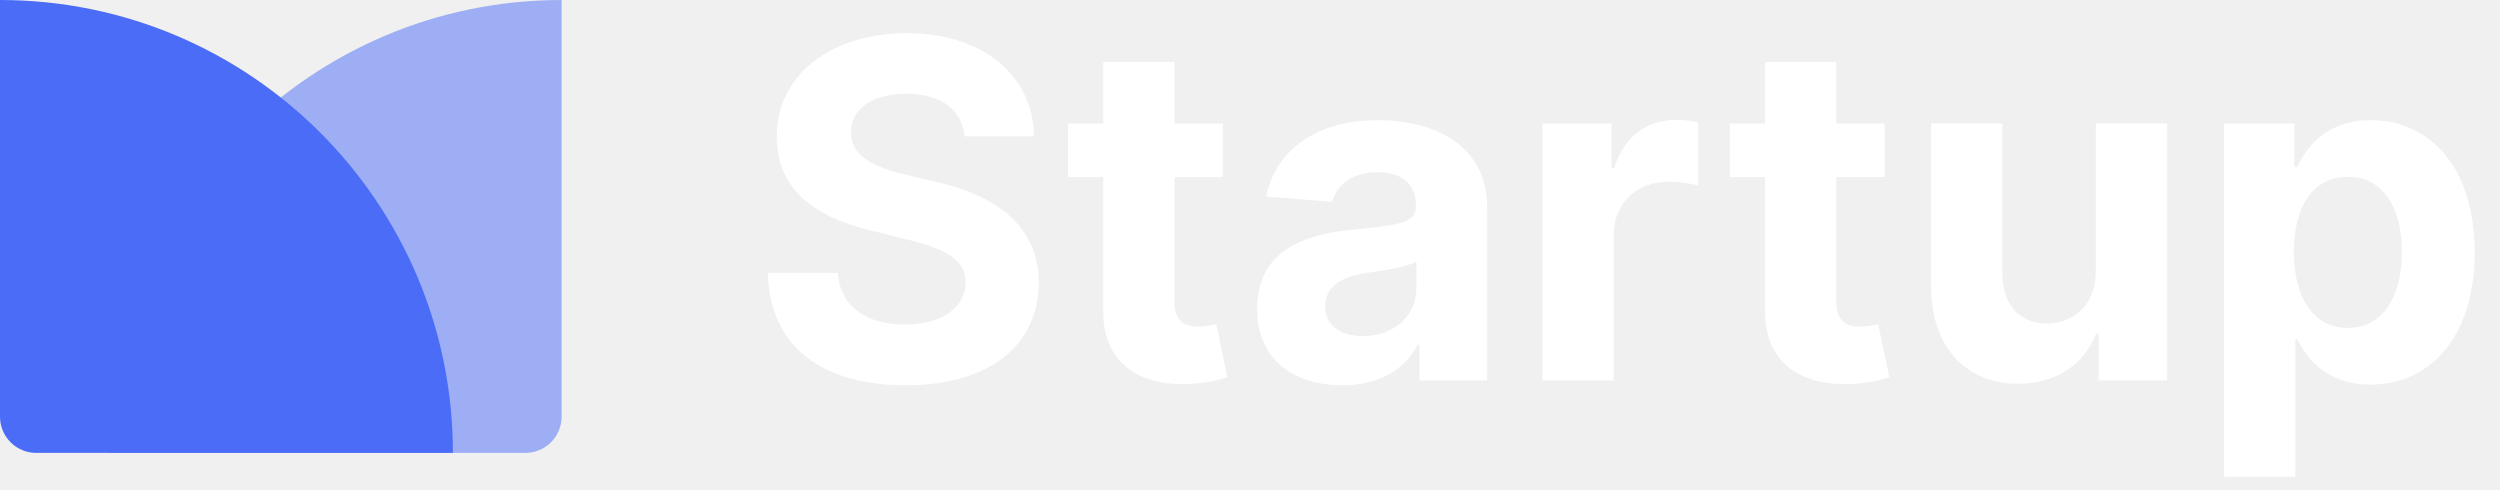
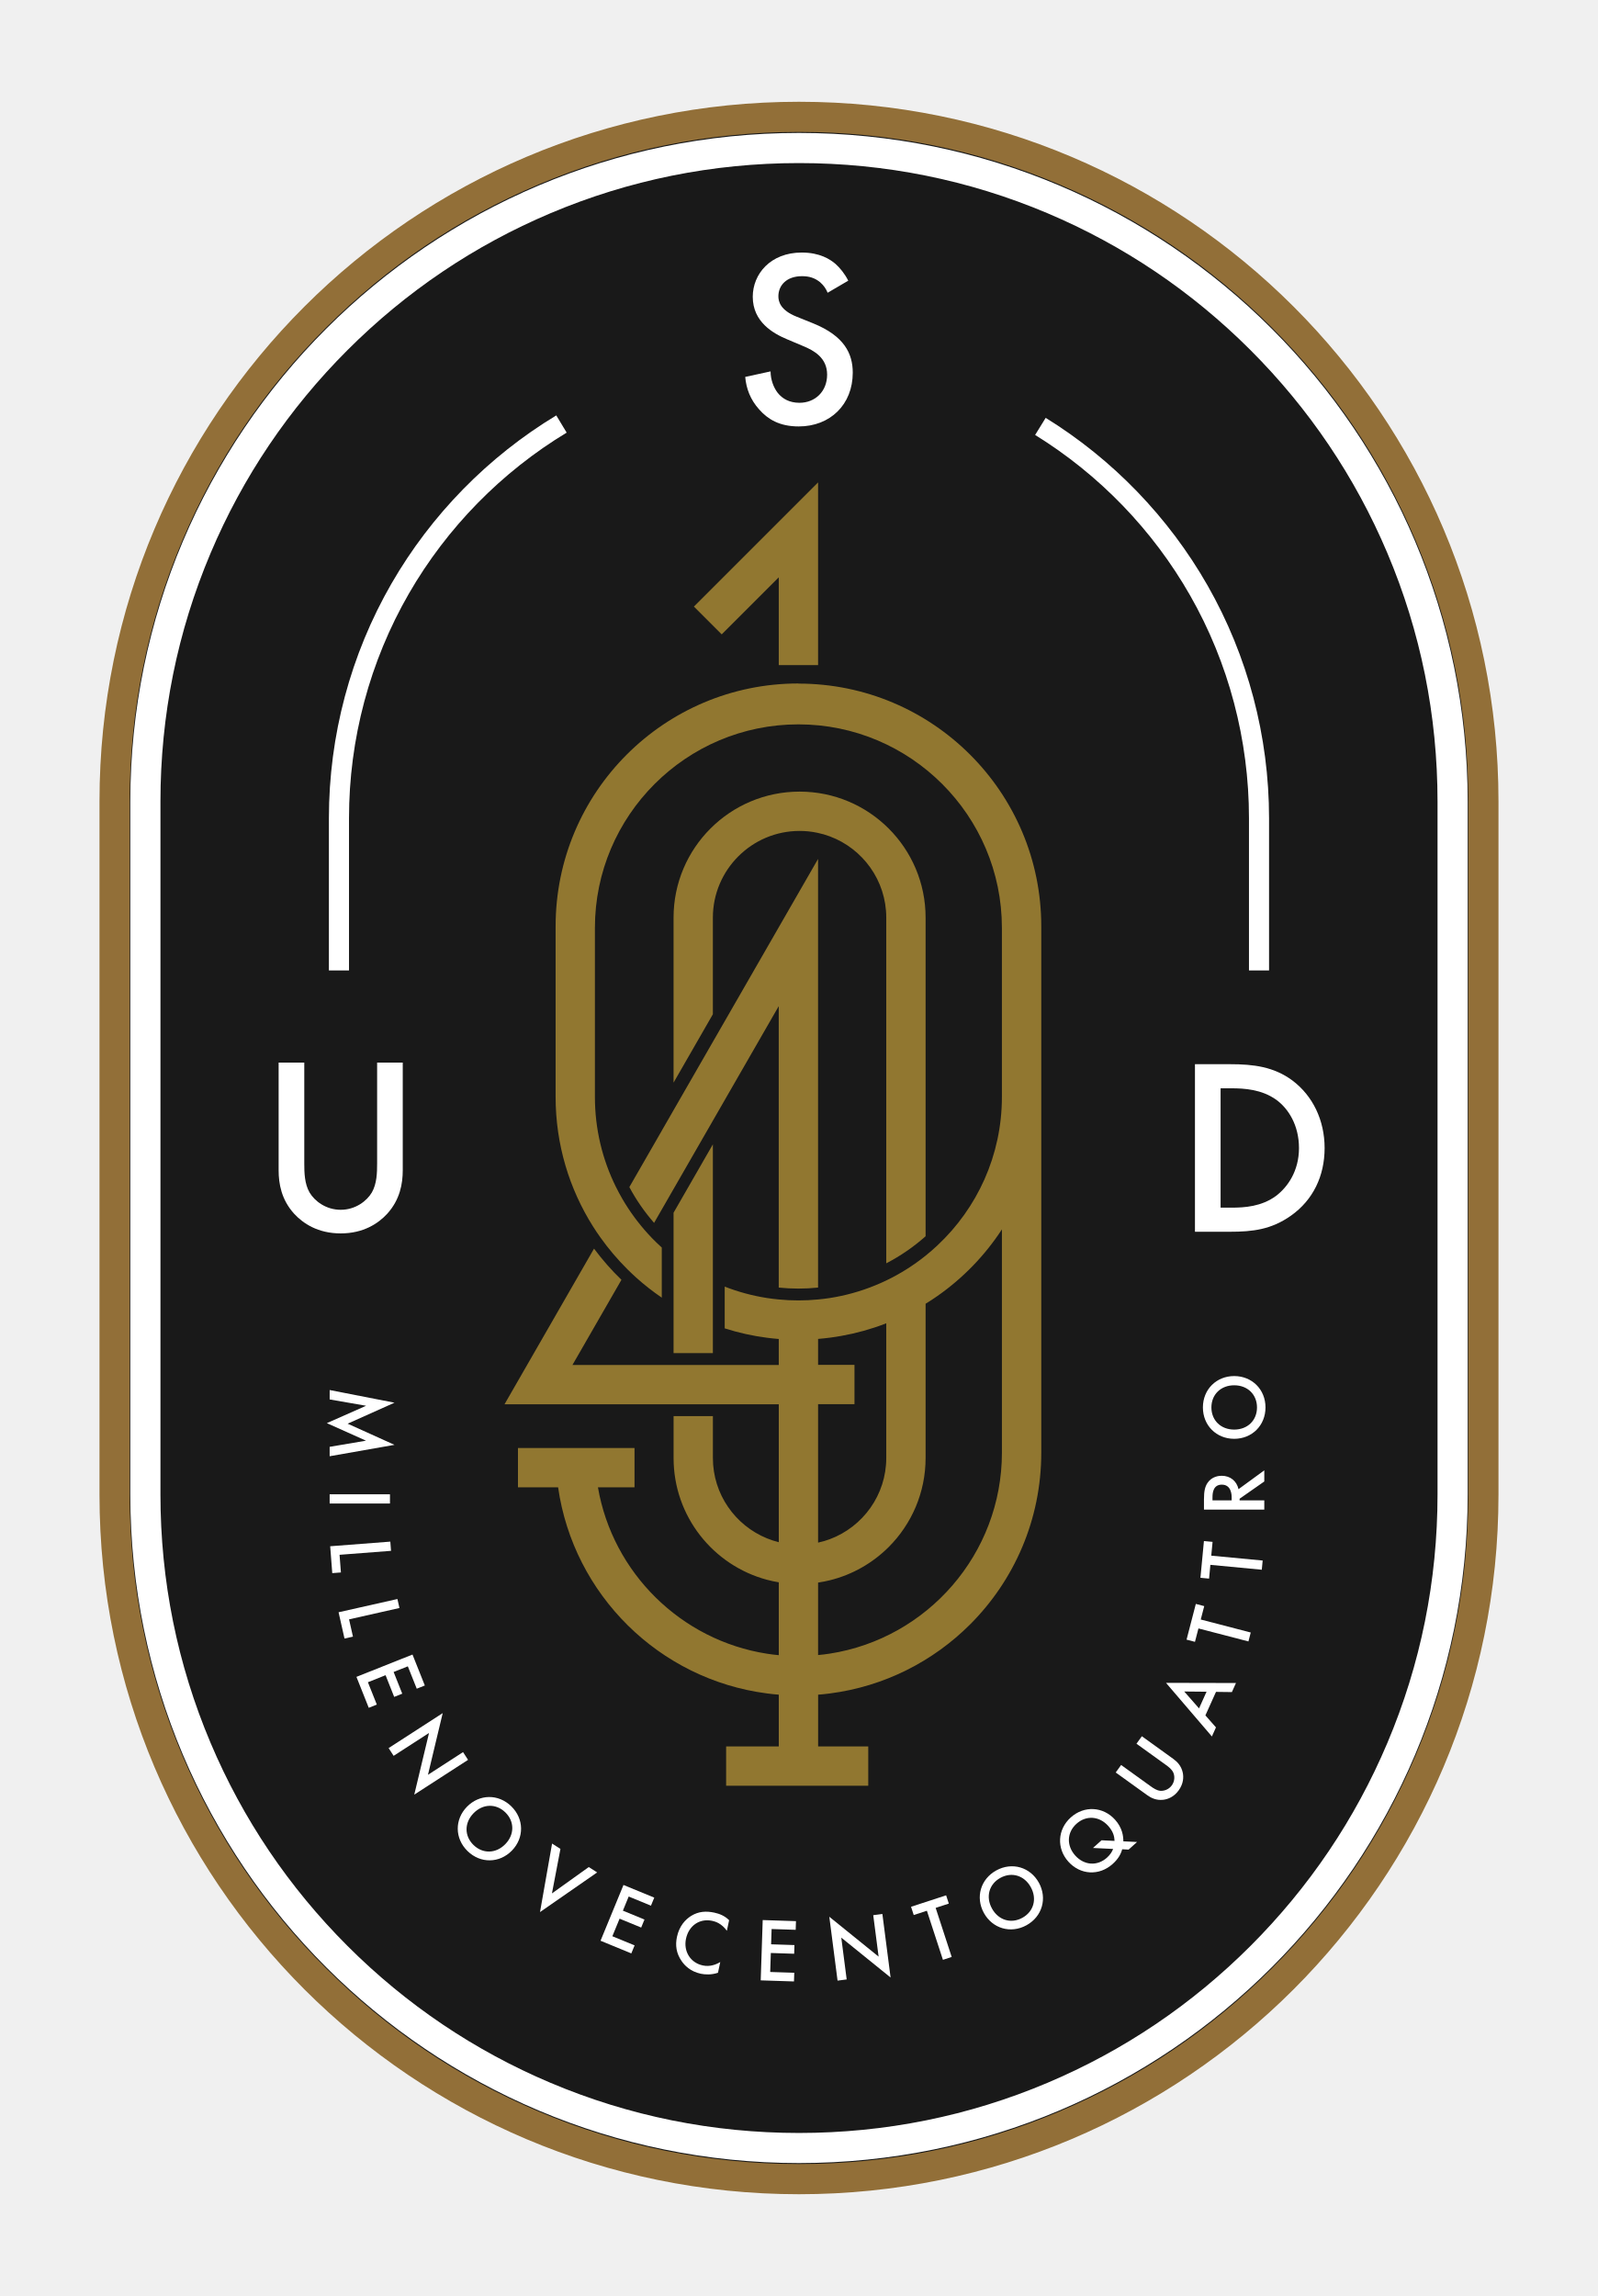
- <svg xmlns="http://www.w3.org/2000/svg" fill="none" height="27" viewBox="0 0 138 27" width="138">
-   <path d="m53.248 7.529h3.832c-.055-3.37-2.825-5.697-7.035-5.697-4.146 0-7.183 2.29-7.165 5.724-.009 2.788 1.957 4.386 5.152 5.152l2.059.517c2.059.498 3.204 1.089 3.213 2.364-.009 1.385-1.32 2.327-3.352 2.327-2.077 0-3.573-.96-3.702-2.853h-3.869c.102 4.09 3.028 6.205 7.617 6.205 4.616 0 7.331-2.207 7.34-5.669-.009-3.148-2.382-4.82-5.669-5.558l-1.699-.406c-1.643-.379-3.019-.988-2.991-2.345 0-1.219 1.08-2.114 3.038-2.114 1.911 0 3.084.868 3.232 2.354zm14.249-.711h-2.668v-3.398h-3.933v3.398h-1.939v2.955h1.939v7.386c-.018 2.779 1.874 4.155 4.727 4.035 1.016-.037 1.736-.24 2.133-.369l-.619-2.927c-.194.037-.609.129-.979.129-.785 0-1.329-.295-1.329-1.385v-6.869h2.668zm6.606 14.45c2.096 0 3.453-.914 4.146-2.234h.111v1.967h3.73v-9.565c0-3.379-2.862-4.801-6.02-4.801-3.398 0-5.632 1.625-6.177 4.21l3.638.295c.268-.942 1.108-1.634 2.521-1.634 1.339 0 2.105.674 2.105 1.837v.055c0 .914-.97 1.034-3.435 1.274-2.807.259-5.327 1.2-5.327 4.367 0 2.807 2.003 4.229 4.709 4.229zm1.126-2.715c-1.21 0-2.077-.563-2.077-1.643 0-1.108.914-1.653 2.299-1.847.859-.12 2.262-.323 2.733-.637v1.505c0 1.486-1.228 2.622-2.955 2.622zm9.912 2.447h3.933v-8.023c0-1.745 1.274-2.945 3.01-2.945.545 0 1.293.092 1.662.212v-3.49c-.351-.083-.84-.138-1.237-.138-1.588 0-2.89.923-3.407 2.678h-.148v-2.474h-3.813zm18.893-14.182h-2.668v-3.398h-3.934v3.398h-1.939v2.955h1.939v7.386c-.018 2.779 1.874 4.155 4.728 4.035 1.015-.037 1.735-.24 2.132-.369l-.618-2.927c-.194.037-.61.129-.979.129-.785 0-1.329-.295-1.329-1.385v-6.869h2.668zm11.656 8.143c.01 1.902-1.292 2.899-2.705 2.899-1.486 0-2.447-1.043-2.456-2.715v-8.328h-3.933v9.03c.009 3.315 1.948 5.337 4.801 5.337 2.133 0 3.666-1.099 4.303-2.761h.147v2.576h3.777v-14.182h-3.934zm7.08 11.357h3.933v-7.59h.12c.545 1.182 1.736 2.502 4.026 2.502 3.231 0 5.752-2.558 5.752-7.303 0-4.875-2.632-7.294-5.743-7.294-2.373 0-3.509 1.413-4.035 2.567h-.175v-2.382h-3.878zm3.85-12.409c0-2.53 1.071-4.146 2.982-4.146 1.948 0 2.982 1.69 2.982 4.146 0 2.474-1.052 4.192-2.982 4.192-1.893 0-2.982-1.662-2.982-4.192z" fill="#fff" />
-   <g fill="#4a6cf7">
-     <path d="m0 0c13.807 0 25 11.193 25 25h-23c-1.105 0-2-.895-2-2z" />
-     <path d="m6 25c0-13.807 11.193-25 25-25v23c0 1.105-.895 2-2 2z" opacity=".5" />
+ <svg xmlns="http://www.w3.org/2000/svg" id="Layer_1" data-name="Layer 1" viewBox="0 0 795 1142.26">
+   <defs>
+     <style>
+       .cls-1 {
+         fill: #191919;
+       }
+ 
+       .cls-1, .cls-2, .cls-3, .cls-4 {
+         stroke-width: 0px;
+       }
+ 
+       .cls-2 {
+         fill: #917730;
+       }
+ 
+       .cls-3 {
+         fill: #926f38;
+       }
+ 
+       .cls-4 {
+         fill: #fff;
+       }
+     </style>
+   </defs>
+   <g>
+     <g>
+       <path class="cls-1" d="m397.5,1084.13c-90.95,0-176.46-35.42-240.77-99.73-64.31-64.31-99.73-149.82-99.73-240.77v-345c0-90.95,35.42-176.46,99.73-240.77,64.31-64.31,149.82-99.73,240.77-99.73s176.46,35.42,240.77,99.73c64.31,64.31,99.73,149.82,99.73,240.77v345c0,90.95-35.42,176.46-99.73,240.77-64.31,64.31-149.82,99.73-240.77,99.73Z" />
+       <path class="cls-3" d="m397.5,65.63c44.96,0,88.57,8.8,129.61,26.16,39.65,16.77,75.27,40.78,105.85,71.37,30.59,30.59,54.6,66.2,71.37,105.85,17.36,41.04,26.16,84.65,26.16,129.61v345c0,44.96-8.8,88.57-26.16,129.61-16.77,39.65-40.78,75.27-71.37,105.85-30.59,30.59-66.2,54.6-105.85,71.37-41.04,17.36-84.65,26.16-129.61,26.16s-88.57-8.8-129.61-26.16c-39.65-16.77-75.27-40.78-105.85-71.37-30.59-30.59-54.6-66.2-71.37-105.85-17.36-41.04-26.16-84.65-26.16-129.61v-345c0-44.96,8.8-88.57,26.16-129.61,16.77-39.65,40.78-75.27,71.37-105.85,30.59-30.59,66.2-54.6,105.85-71.37,41.04-17.36,84.65-26.16,129.61-26.16m0-15h0c-192.2,0-348,155.8-348,348v345c0,192.19,155.8,348,348,348h0c192.19,0,348-155.8,348-348v-345c0-192.2-155.8-348-348-348h0Z" />
+     </g>
+     <path class="cls-4" d="m397.5,81.13c42.89,0,84.49,8.4,123.65,24.96,37.83,16,71.8,38.91,100.98,68.09,29.18,29.18,52.09,63.15,68.09,100.98,16.56,39.15,24.96,80.75,24.96,123.65v344.66c0,42.89-8.4,84.49-24.96,123.65-16,37.83-38.91,71.8-68.09,100.98-29.18,29.18-63.15,52.09-100.98,68.09-39.15,16.56-80.76,24.96-123.65,24.96s-84.49-8.4-123.65-24.96c-37.83-16-71.8-38.91-100.98-68.09-29.18-29.18-52.09-63.15-68.09-100.98-16.56-39.15-24.96-80.75-24.96-123.65v-344.66c0-42.89,8.4-84.49,24.96-123.65,16-37.83,38.91-71.8,68.09-100.98,29.18-29.18,63.15-52.09,100.98-68.09,39.15-16.56,80.76-24.96,123.65-24.96m0-15h0c-183.73,0-332.67,148.94-332.67,332.67v344.66c0,183.73,148.94,332.67,332.67,332.67h0c183.73,0,332.67-148.94,332.67-332.67v-344.66c0-183.73-148.94-332.67-332.67-332.67h0Z" />
+   </g>
+   <g>
+     <polygon class="cls-2" points="335.1 608.46 335.1 618 335.1 625.58 335.1 649.32 335.1 656.06 335.1 672.19 335.1 673.16 354.66 673.16 354.66 672.19 354.66 665.01 354.66 658.79 354.66 637.55 354.66 631.03 354.66 608.46 354.66 569.31 335.1 603.33 335.1 608.46" />
+     <path class="cls-2" d="m460.49,615.04v-158.52c0-34.62-28.06-62.69-62.69-62.69s-62.7,28.07-62.7,62.69v82.09l19.56-34.02v-48.07c0-23.78,19.36-43.13,43.14-43.13,3.01,0,5.96.31,8.79.91,2.16.44,4.25,1.05,6.28,1.81,16.37,6.12,28.05,21.93,28.05,40.41v171.98c7.08-3.67,13.65-8.2,19.56-13.46Z" />
+     <polygon class="cls-2" points="387.44 287.22 387.44 330.9 407 330.9 407 239.99 345.22 301.77 359.05 315.6 387.44 287.22" />
+     <path class="cls-2" d="m329.24,562.52l-16.14,28.06c3.42,6.41,7.57,12.37,12.31,17.8l3.82-6.64,5.86-10.19,19.56-34.01,5.88-10.22,26.9-46.77v140.02c3.22.33,6.48.5,9.78.5s6.56-.17,9.78-.5v-213.25l-46.46,80.78-5.88,10.22-19.56,34.01-5.86,10.19Z" />
+     <path class="cls-2" d="m397.22,340.03c-66.72,0-120.8,54.08-120.8,120.8v84.87c0,23.72,6.83,45.83,18.63,64.49,1.16,1.85,2.38,3.66,3.65,5.43h0c4.03,5.67,8.53,10.97,13.45,15.85,1.43,1.42,2.89,2.8,4.38,4.15,4,3.59,8.25,6.93,12.71,9.96v-24.92c-.9-.81-1.79-1.64-2.66-2.5-1.46-1.41-2.88-2.88-4.25-4.39-4.79-5.26-9.04-11.04-12.65-17.23-1.15-1.99-2.25-4.01-3.27-6.08-6.68-13.5-10.44-28.69-10.44-44.73v-84.12c0-55.82,45.41-101.24,101.24-101.24s101.24,45.41,101.24,101.24v84.12c0,29.12-12.35,55.4-32.1,73.88-1.89,1.78-3.84,3.47-5.87,5.1-6,4.82-12.56,8.97-19.56,12.33-1.92.92-3.88,1.79-5.87,2.58-7.04,2.86-14.47,4.94-22.18,6.14-1.94.29-3.89.55-5.87.72-3.22.32-6.48.48-9.78.48s-6.56-.16-9.78-.48c-1.98-.18-3.93-.43-5.87-.72-7.3-1.14-14.34-3.06-21.03-5.67v20.77c6.77,2.16,13.8,3.74,21.03,4.67,1.95.25,3.9.46,5.87.62v12.92h-102.64l24.37-42.36c-4.95-4.79-9.52-9.99-13.64-15.52l-44.54,77.45h136.46v68.6c-2.01-.5-3.98-1.13-5.87-1.91-15.77-6.43-26.91-21.91-26.91-39.96v-20.86h-19.56v20.86c0,29,19.71,53.42,46.47,60.57,1.92.52,3.87.94,5.87,1.26v36.25c-1.98-.18-3.93-.43-5.87-.73-42.77-6.66-76.76-40.21-84.1-82.77h18.2v-19.56h-57.99v19.56h19.97c7.65,53.43,50.26,95.59,103.92,102.53,1.94.26,3.89.47,5.87.62v25.74h-26.2v19.56h70.71v-19.56h-24.94v-25.73c1.97-.16,3.92-.36,5.87-.62,27.09-3.5,51.38-15.98,69.77-34.37,21.86-21.86,35.38-52.06,35.38-85.42v-261.81c0-66.72-54.08-120.8-120.8-120.8Zm15.65,325.46c7.64-.99,15.06-2.69,22.18-5.04,1.99-.66,3.94-1.35,5.87-2.11v66.98c0,18.48-11.68,34.28-28.05,40.41-1.9.71-3.85,1.29-5.87,1.72v-68.86h18.11v-19.56h-18.11v-12.92c1.97-.16,3.92-.36,5.87-.62Zm85.59,57.15c0,50.5-37.17,92.48-85.59,100.03-1.94.29-3.89.55-5.87.72v-36.06c2-.29,3.95-.67,5.87-1.15,11.26-2.78,21.31-8.6,29.26-16.53,11.35-11.35,18.36-27.03,18.36-44.33v-76.7c2-1.22,3.95-2.51,5.87-3.85,12.71-8.88,23.62-20.15,32.1-33.15v111.03Z" />
+   </g>
+   <path class="cls-4" d="m173.63,482.8h-10v-75.8c0-41.01,10.77-81.36,31.14-116.68,19.76-34.26,48.11-63.19,81.98-83.65l5.17,8.56c-32.43,19.59-59.57,47.28-78.49,80.08-19.5,33.81-29.8,72.43-29.8,111.69v75.8Z" />
+   <path class="cls-4" d="m631.37,482.8h-10v-75.8c0-38.87-10.11-77.15-29.25-110.72-18.56-32.56-45.24-60.18-77.14-79.89l5.25-8.51c33.32,20.58,61.19,49.44,80.57,83.44,19.99,35.07,30.56,75.07,30.56,115.67v75.8Z" />
+   <path class="cls-4" d="m151.38,528.63v50.25c0,4.5.12,10,2.62,14.37,2.5,4.25,8.13,8.62,15.5,8.62s13-4.38,15.5-8.62c2.5-4.37,2.62-9.87,2.62-14.37v-50.25h12.75v53.62c0,6.62-1.38,14.62-7.75,21.62-4.38,4.75-11.75,9.75-23.12,9.75s-18.75-5-23.13-9.75c-6.38-7-7.75-15-7.75-21.62v-53.62h12.75Z" />
+   <path class="cls-4" d="m612,529.44c11.62,0,21.75,1.25,31,8.12,10.12,7.62,16,19.75,16,33.62s-5.75,25.87-16.75,33.62c-9.75,6.88-18.88,8-30.5,8h-17.25v-83.37h17.5Zm-4.75,71.37h5.5c6.25,0,14.87-.5,22.12-5.88,5.75-4.37,11.38-12.37,11.38-23.75s-5.25-19.62-11.25-24c-7.25-5.25-16.12-5.75-22.25-5.75h-5.5v59.37Z" />
+   <path class="cls-4" d="m411.75,145.65c-.75-1.88-1.88-3.62-3.75-5.25-2.62-2.12-5.38-3-9-3-7.75,0-11.75,4.62-11.75,10,0,2.5.88,6.88,9,10.12l8.38,3.38c15.38,6.25,19.62,15,19.62,24.5,0,15.88-11.25,26.75-26.88,26.75-9.62,0-15.38-3.62-19.62-8.38-4.5-5-6.5-10.5-7-16.25l12.62-2.75c0,4.12,1.5,8,3.5,10.62,2.38,3,5.88,5,10.88,5,7.75,0,13.75-5.62,13.75-14s-6.5-12-12-14.25l-8-3.38c-6.88-2.88-17-8.62-17-21.12,0-11.25,8.75-22,24.38-22,9,0,14.12,3.38,16.75,5.62,2.25,2,4.62,4.88,6.38,8.38l-10.25,6Z" />
+   <g>
+     <path class="cls-4" d="m164,691.54l32.26,6.3-23.31,10.44,23.31,10.53-32.26,5.67v-4.68l18.09-3.06-19.48-8.73,19.53-8.64-18.13-3.15v-4.68Z" />
+     <path class="cls-4" d="m194.01,748h-30.01v-4.59h30.01v4.59Z" />
+     <path class="cls-4" d="m194.55,771.54l-25.62,1.97.68,8.79-4.31.33-1.03-13.37,29.92-2.3.35,4.58Z" />
+     <path class="cls-4" d="m198.73,799.98l-25.07,5.65,1.94,8.6-4.21.95-2.95-13.08,29.28-6.59,1.01,4.48Z" />
+     <path class="cls-4" d="m207.33,840.12l-4.43-11.12-7.07,2.81,4.29,10.79-4.01,1.6-4.29-10.79-8.78,3.5,4.43,11.12-4.01,1.6-6.13-15.39,27.89-11.1,6.13,15.39-4.01,1.6Z" />
+     <path class="cls-4" d="m193.34,869.67l26.91-17.39-7.34,30.68,17.46-11.29,2.49,3.86-26.76,17.3,7.34-30.68-17.61,11.38-2.49-3.86Z" />
+     <path class="cls-4" d="m254.66,920.68c-6.16,6.31-15.61,6.52-22.05.23-6.44-6.29-6.46-15.74-.3-22.05,6.16-6.31,15.61-6.52,22.05-.23,6.44,6.29,6.46,15.74.3,22.05Zm-3.28-3.21c4.65-4.76,4.64-11.32.03-15.81-4.6-4.49-11.16-4.35-15.81.41-4.65,4.76-4.64,11.32-.03,15.81,4.6,4.49,11.16,4.35,15.81-.41Z" />
+     <path class="cls-4" d="m278.82,919.84l-4.22,22.13,18.32-13.11,4.17,2.67-28.43,19.73,6-34.09,4.17,2.67Z" />
+     <path class="cls-4" d="m323.85,948.07l-11.07-4.55-2.89,7.03,10.74,4.42-1.64,3.99-10.74-4.42-3.6,8.74,11.07,4.55-1.64,3.99-15.31-6.3,11.42-27.75,15.31,6.3-1.64,3.99Z" />
+     <path class="cls-4" d="m361.63,960.57c-2.63-3.64-5.61-4.59-7.28-4.95-6.38-1.35-11.69,2.45-13.07,8.92-1.31,6.21,2.16,11.96,8.41,13.28,3.52.75,6.63-.48,8.64-1.71l-1.13,5.33c-3.32,1.14-6.5.92-8.52.5-5.33-1.13-8.16-4.26-9.53-6.25-2.75-3.94-3.24-7.95-2.36-12.09,1.15-5.41,4.18-8.68,7.14-10.49,3.64-2.22,7.37-2.44,11.42-1.58,2.69.57,5.18,1.6,7.39,3.77l-1.12,5.28Z" />
+     <path class="cls-4" d="m395.85,960.08l-11.97-.39-.25,7.6,11.61.38-.14,4.32-11.61-.38-.31,9.45,11.97.39-.14,4.32-16.55-.54.99-30,16.55.54-.14,4.32Z" />
+     <path class="cls-4" d="m416.69,985.36l-4.11-31.78,24.53,19.84-2.67-20.62,4.55-.59,4.08,31.6-24.53-19.84,2.69,20.8-4.55.59Z" />
+     <path class="cls-4" d="m465.49,949.16l7.98,24.42-4.36,1.43-7.98-24.42-6.54,2.14-1.34-4.11,17.45-5.7,1.34,4.11-6.54,2.14Z" />
+     <path class="cls-4" d="m516.84,936.64c4.26,7.73,1.72,16.83-6.16,21.17s-16.93,1.62-21.19-6.1c-4.26-7.72-1.72-16.83,6.16-21.17,7.88-4.34,16.93-1.62,21.19,6.1Zm-4.02,2.21c-3.21-5.83-9.49-7.72-15.13-4.61-5.64,3.11-7.4,9.42-4.18,15.25s9.49,7.72,15.13,4.61c5.64-3.1,7.4-9.42,4.18-15.25Z" />
+     <path class="cls-4" d="m558.3,920.02c-.75,2.67-2.17,4.98-4.75,7.3-6.69,6.02-16.06,5.5-22.02-1.13-5.9-6.56-5.5-16,1.19-22.02,6.66-5.99,16.12-5.43,22.02,1.13,3.67,4.08,4.15,8.25,4.12,10.76l6.83.33-4.21,3.79-3.18-.17Zm-3.83-4.18c-.04-2.2-.62-4.65-3.14-7.46-4.46-4.95-11-5.36-15.78-1.05-4.78,4.3-5.06,10.85-.61,15.8,4.46,4.95,11,5.36,15.78,1.05,1.67-1.51,2.54-2.96,3.06-4.33l-10.01-.49,4.25-3.82,6.45.31Z" />
+     <path class="cls-4" d="m557.78,878.09l14.68,10.57c1.31.95,2.95,2.07,4.75,2.26,1.77.16,4.23-.56,5.78-2.71s1.46-4.72.74-6.34c-.75-1.65-2.33-2.84-3.65-3.79l-14.68-10.58,2.68-3.72,15.66,11.29c1.94,1.39,3.98,3.48,4.69,6.81.47,2.28.38,5.48-2.02,8.81-2.39,3.32-5.41,4.43-7.71,4.7-3.39.39-6.01-.89-7.95-2.29l-15.67-11.29,2.68-3.72Z" />
+     <path class="cls-4" d="m604.96,841.72l-5.27,11.69,5.26,5.97-2.03,4.51-22.83-26.67,34.81.08-2.03,4.51-7.9-.1Zm-4.7-.09l-11.1-.11,7.37,8.4,3.73-8.29Z" />
+     <path class="cls-4" d="m597.38,805.71l24.87,6.46-1.15,4.44-24.87-6.46-1.73,6.66-4.18-1.09,4.61-17.77,4.18,1.09-1.73,6.66Z" />
+     <path class="cls-4" d="m602.6,773.94l25.58,2.43-.43,4.57-25.58-2.43-.65,6.85-4.3-.41,1.74-18.28,4.3.41-.65,6.85Z" />
+     <path class="cls-4" d="m598.99,745.67c0-3.64.45-5.98,1.75-7.92,2.21-3.29,5.76-3.55,7.06-3.55,4.32,0,7.47,2.65,8.37,6.66l12.82-9.36v5.53l-12.28,8.59v.81h12.28v4.59h-30.01v-5.36Zm13.77.77v-1.44c0-1.26-.13-6.39-4.91-6.39-4.23,0-4.63,4-4.63,6.25v1.58h9.54Z" />
+     <path class="cls-4" d="m614.02,684.59c8.82,0,15.57,6.62,15.57,15.61s-6.75,15.61-15.57,15.61-15.57-6.61-15.57-15.61,6.75-15.61,15.57-15.61Zm0,4.59c-6.66,0-11.34,4.59-11.34,11.02s4.68,11.02,11.34,11.02,11.34-4.59,11.34-11.02-4.68-11.02-11.34-11.02Z" />
  </g>
</svg>
